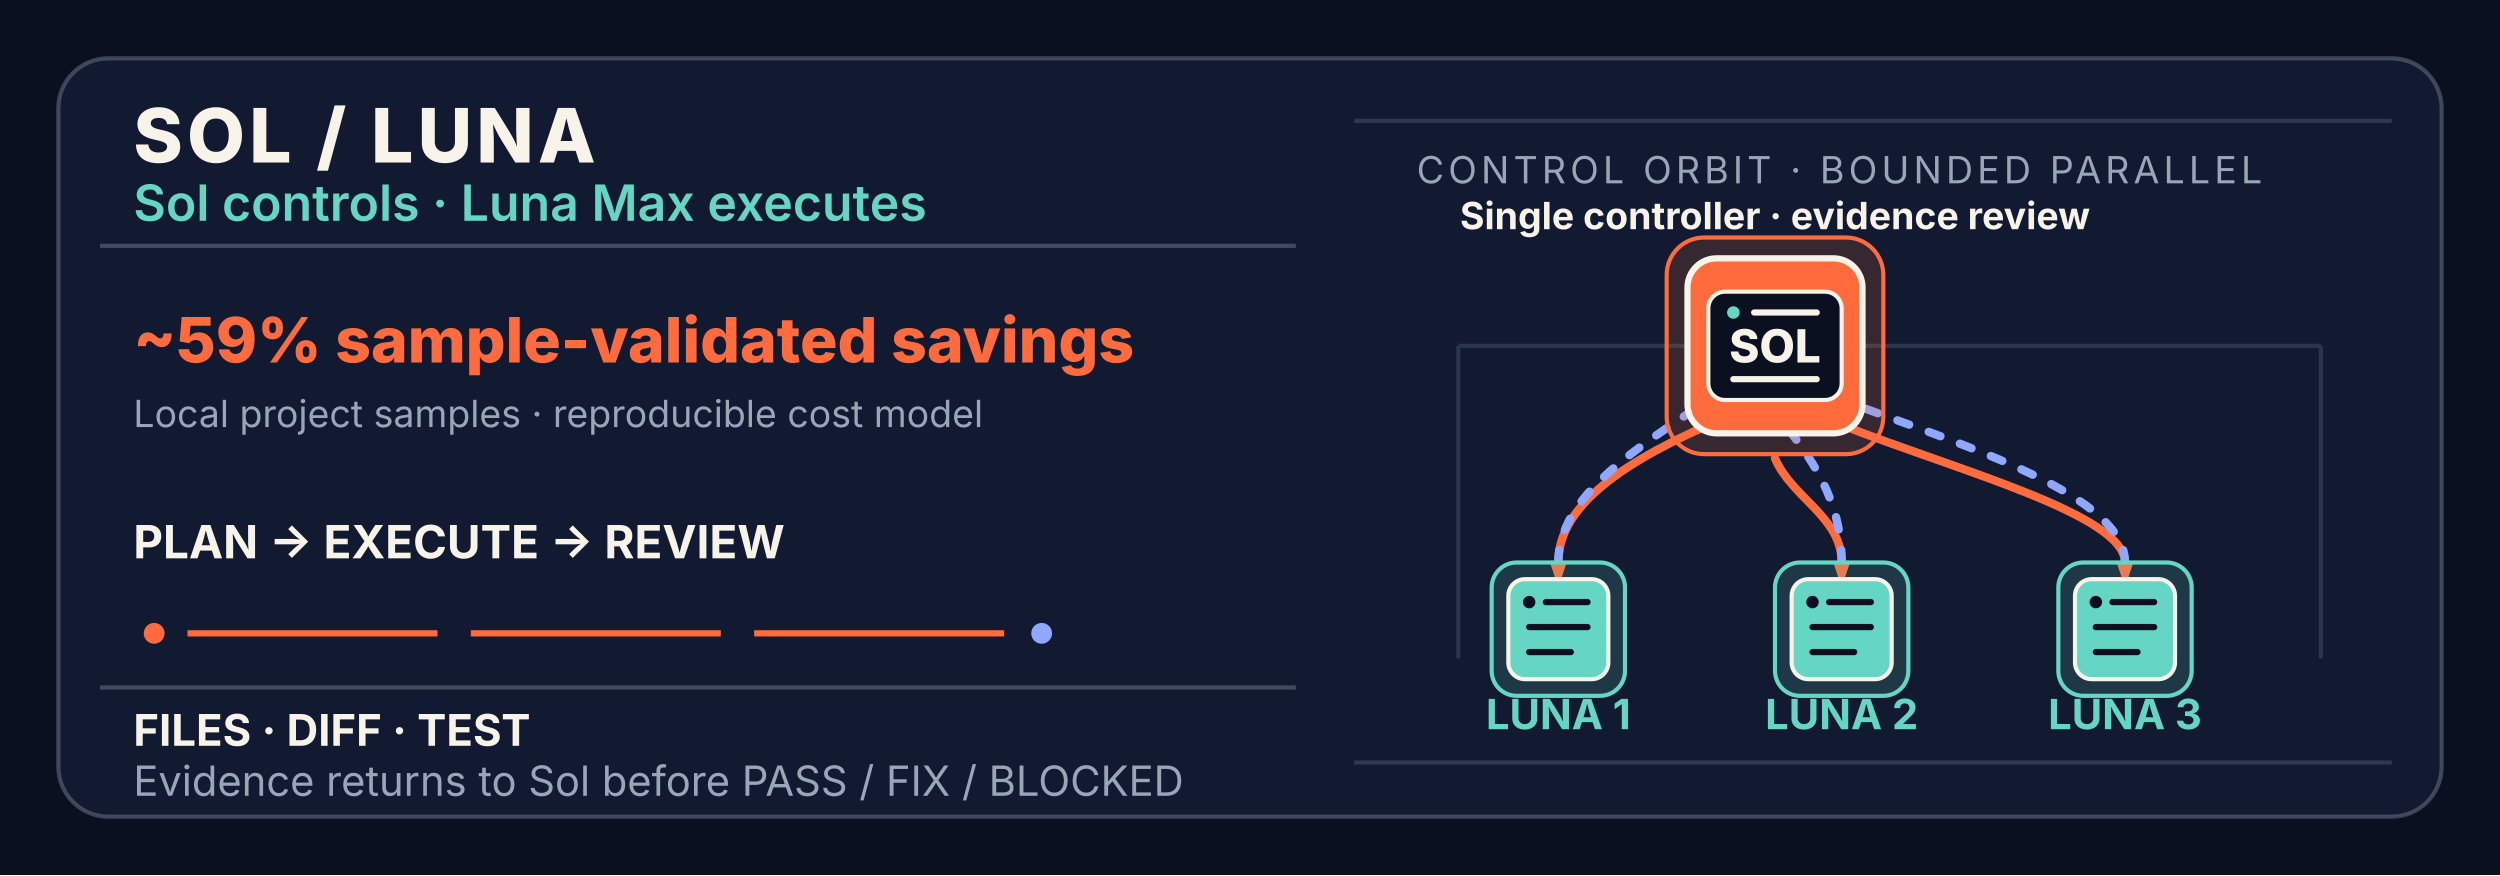
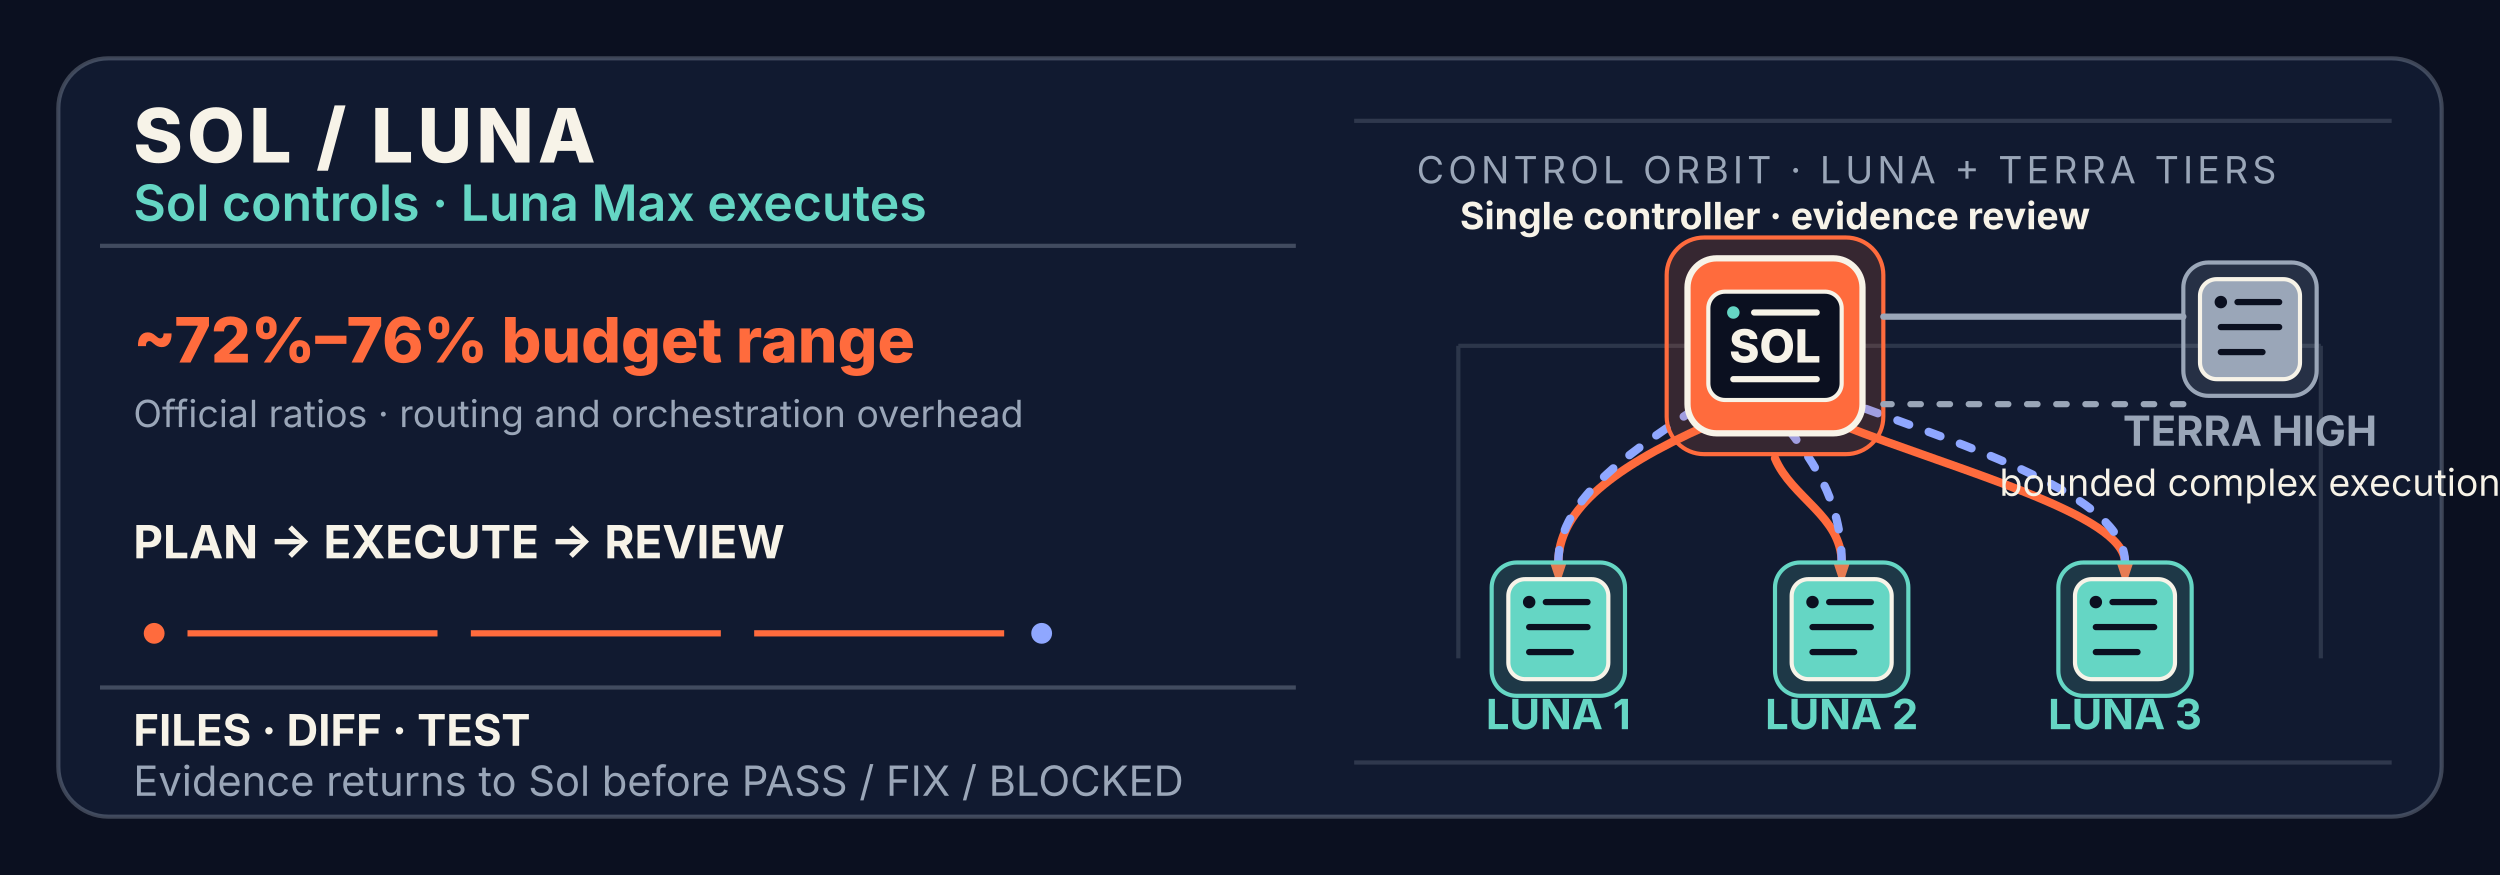
<svg xmlns="http://www.w3.org/2000/svg" viewBox="0 0 1200 420" font-family="-apple-system, BlinkMacSystemFont, 'Segoe UI', 'PingFang SC', sans-serif" font-size="18">
  <rect width="1200" height="420" fill="#0B1020" />
  <rect x="28" y="28" width="1144" height="364" rx="24" fill="#111A30" stroke="#9AA6B8" stroke-opacity="0.35" stroke-width="2" />
  <path d="M48 118H622M48 330H622" fill="none" stroke="#9AA6B8" stroke-opacity="0.35" stroke-width="2" />
  <path d="M650 58H1148M650 366H1148" fill="none" stroke="#9AA6B8" stroke-opacity="0.22" stroke-width="2" />
  <text x="64" y="78" fill="#F7F3E8" font-size="36" font-weight="800" letter-spacing="2">SOL / LUNA</text>
  <text x="64" y="106" fill="#65D6C4" font-size="24" font-weight="600">Sol controls · Luna Max executes</text>
-   <text x="64" y="174" fill="#FF6B3D" font-size="30" font-weight="800">~59% sample-validated savings</text>
-   <text x="64" y="205" fill="#9AA6B8" font-size="18">Local project samples · reproducible cost model</text>
+   <text x="64" y="174" fill="#FF6B3D" font-size="30" font-weight="800">~72%–76% budget range</text>
+   <text x="64" y="205" fill="#9AA6B8" font-size="18">Official ratios · routing and orchestration overhead</text>
  <text x="64" y="268" fill="#F7F3E8" font-size="22" font-weight="700">PLAN → EXECUTE → REVIEW</text>
  <circle cx="74" cy="304" r="5" fill="#FF6B3D" />
  <path d="M90 304H210M226 304H346M362 304H482" fill="none" stroke="#FF6B3D" stroke-width="3" />
  <circle cx="500" cy="304" r="5" fill="#8FA7FF" />
  <text x="64" y="358" fill="#F7F3E8" font-size="21" font-weight="700">FILES · DIFF · TEST</text>
  <text x="64" y="382" fill="#9AA6B8" font-size="20">Evidence returns to Sol before PASS / FIX / BLOCKED</text>
-   <text x="680" y="88" fill="#9AA6B8" font-size="18" letter-spacing="2">CONTROL ORBIT · BOUNDED PARALLEL</text>
+   <text x="680" y="88" fill="#9AA6B8" font-size="18" letter-spacing="2">CONTROL ORBIT · LUNA + TERRA TIERS</text>
  <path d="M700 166H1114M700 166V316M1114 166V316" fill="none" stroke="#9AA6B8" stroke-opacity="0.2" stroke-width="2" />
  <g fill="none" stroke="#FF6B3D" stroke-width="4" stroke-linecap="round">
    <path id="task-path-1" data-flow="task" data-from="sol-controller" data-to="luna-worker-1" d="M820 204C770 226 748 247 748 270" />
    <path id="task-path-2" data-flow="task" data-from="sol-controller" data-to="luna-worker-2" d="M852 220C860 239 884 248 884 270" />
    <path id="task-path-3" data-flow="task" data-from="sol-controller" data-to="luna-worker-3" d="M884 204C940 226 1020 247 1020 270" />
  </g>
  <g fill="none" stroke="#8FA7FF" stroke-width="4" stroke-dasharray="6 10" stroke-linecap="round">
    <path id="evidence-path-1" data-flow="evidence" data-from="luna-worker-1" data-to="sol-controller" d="M748 270C748 238 786 215 820 192" />
    <path id="evidence-path-2" data-flow="evidence" data-from="luna-worker-2" data-to="sol-controller" d="M884 270C884 240 870 220 852 198" />
    <path id="evidence-path-3" data-flow="evidence" data-from="luna-worker-3" data-to="sol-controller" d="M1020 270C1020 238 946 215 884 192" />
  </g>
  <g fill="#FF6B3D">
    <path d="M744 270L748 282L752 270Z" />
    <path d="M880 270L884 282L888 270Z" />
    <path d="M1016 270L1020 282L1024 270Z" />
  </g>
  <g fill="#8FA7FF">
    <path d="M816 194L820 182L824 194Z" />
    <path d="M848 200L852 188L856 200Z" />
    <path d="M880 194L884 182L888 194Z" />
  </g>
  <g id="sol-controller">
    <rect x="800" y="114" width="104" height="104" rx="18" fill="#FF6B3D" fill-opacity="0.16" stroke="#FF6B3D" stroke-width="2" />
    <rect x="810" y="124" width="84" height="84" rx="14" fill="#FF6B3D" stroke="#F7F3E8" stroke-width="3" />
    <rect x="820" y="140" width="64" height="52" rx="8" fill="#0B1020" stroke="#F7F3E8" stroke-width="2" />
    <circle cx="832" cy="150" r="3" fill="#65D6C4" />
    <path d="M842 150H872M832 182H872" stroke="#F7F3E8" stroke-width="3" stroke-linecap="round" />
    <text x="852" y="174" text-anchor="middle" fill="#F7F3E8" font-size="22" font-weight="800">SOL</text>
  </g>
  <text x="852" y="110" text-anchor="middle" fill="#F7F3E8" font-size="18" font-weight="700">Single controller · evidence review</text>
+   <g fill="none" stroke="#9AA6B8" stroke-width="3" stroke-linecap="round">
+     <path id="terra-task-orbit" data-tier="terra" d="M904 152H1048" />
+     <path id="terra-evidence-orbit" data-tier="terra" d="M1048 194H904" stroke-dasharray="5 9" />
+   </g>
+   <g id="terra-high-worker">
+     <rect x="1048" y="126" width="64" height="64" rx="12" fill="#9AA6B8" fill-opacity="0.16" stroke="#9AA6B8" stroke-width="2" />
+     <rect x="1056" y="134" width="48" height="48" rx="8" fill="#9AA6B8" stroke="#F7F3E8" stroke-width="2" />
+     <circle cx="1066" cy="145" r="3" fill="#0B1020" />
+     <path d="M1074 145H1094M1066 157H1094M1066 169H1086" stroke="#0B1020" stroke-width="3" stroke-linecap="round" />
+     <text x="1080" y="214" text-anchor="middle" fill="#9AA6B8" font-size="20" font-weight="700">TERRA HIGH</text>
+     <text x="1080" y="238" text-anchor="middle" fill="#F7F3E8" font-size="18">bounded complex execution</text>
+   </g>
  <g id="luna-worker-1">
    <rect x="716" y="270" width="64" height="64" rx="12" fill="#65D6C4" fill-opacity="0.16" stroke="#65D6C4" stroke-width="2" />
    <rect x="724" y="278" width="48" height="48" rx="8" fill="#65D6C4" stroke="#F7F3E8" stroke-width="2" />
    <circle cx="734" cy="289" r="3" fill="#0B1020" />
    <path d="M742 289H762M734 301H762M734 313H754" stroke="#0B1020" stroke-width="3" stroke-linecap="round" />
    <text x="748" y="350" text-anchor="middle" fill="#65D6C4" font-size="20" font-weight="700">LUNA 1</text>
  </g>
  <g id="luna-worker-2">
    <rect x="852" y="270" width="64" height="64" rx="12" fill="#65D6C4" fill-opacity="0.16" stroke="#65D6C4" stroke-width="2" />
    <rect x="860" y="278" width="48" height="48" rx="8" fill="#65D6C4" stroke="#F7F3E8" stroke-width="2" />
    <circle cx="870" cy="289" r="3" fill="#0B1020" />
    <path d="M878 289H898M870 301H898M870 313H890" stroke="#0B1020" stroke-width="3" stroke-linecap="round" />
    <text x="884" y="350" text-anchor="middle" fill="#65D6C4" font-size="20" font-weight="700">LUNA 2</text>
  </g>
  <g id="luna-worker-3">
    <rect x="988" y="270" width="64" height="64" rx="12" fill="#65D6C4" fill-opacity="0.16" stroke="#65D6C4" stroke-width="2" />
    <rect x="996" y="278" width="48" height="48" rx="8" fill="#65D6C4" stroke="#F7F3E8" stroke-width="2" />
    <circle cx="1006" cy="289" r="3" fill="#0B1020" />
    <path d="M1014 289H1034M1006 301H1034M1006 313H1026" stroke="#0B1020" stroke-width="3" stroke-linecap="round" />
    <text x="1020" y="350" text-anchor="middle" fill="#65D6C4" font-size="20" font-weight="700">LUNA 3</text>
  </g>
</svg>
